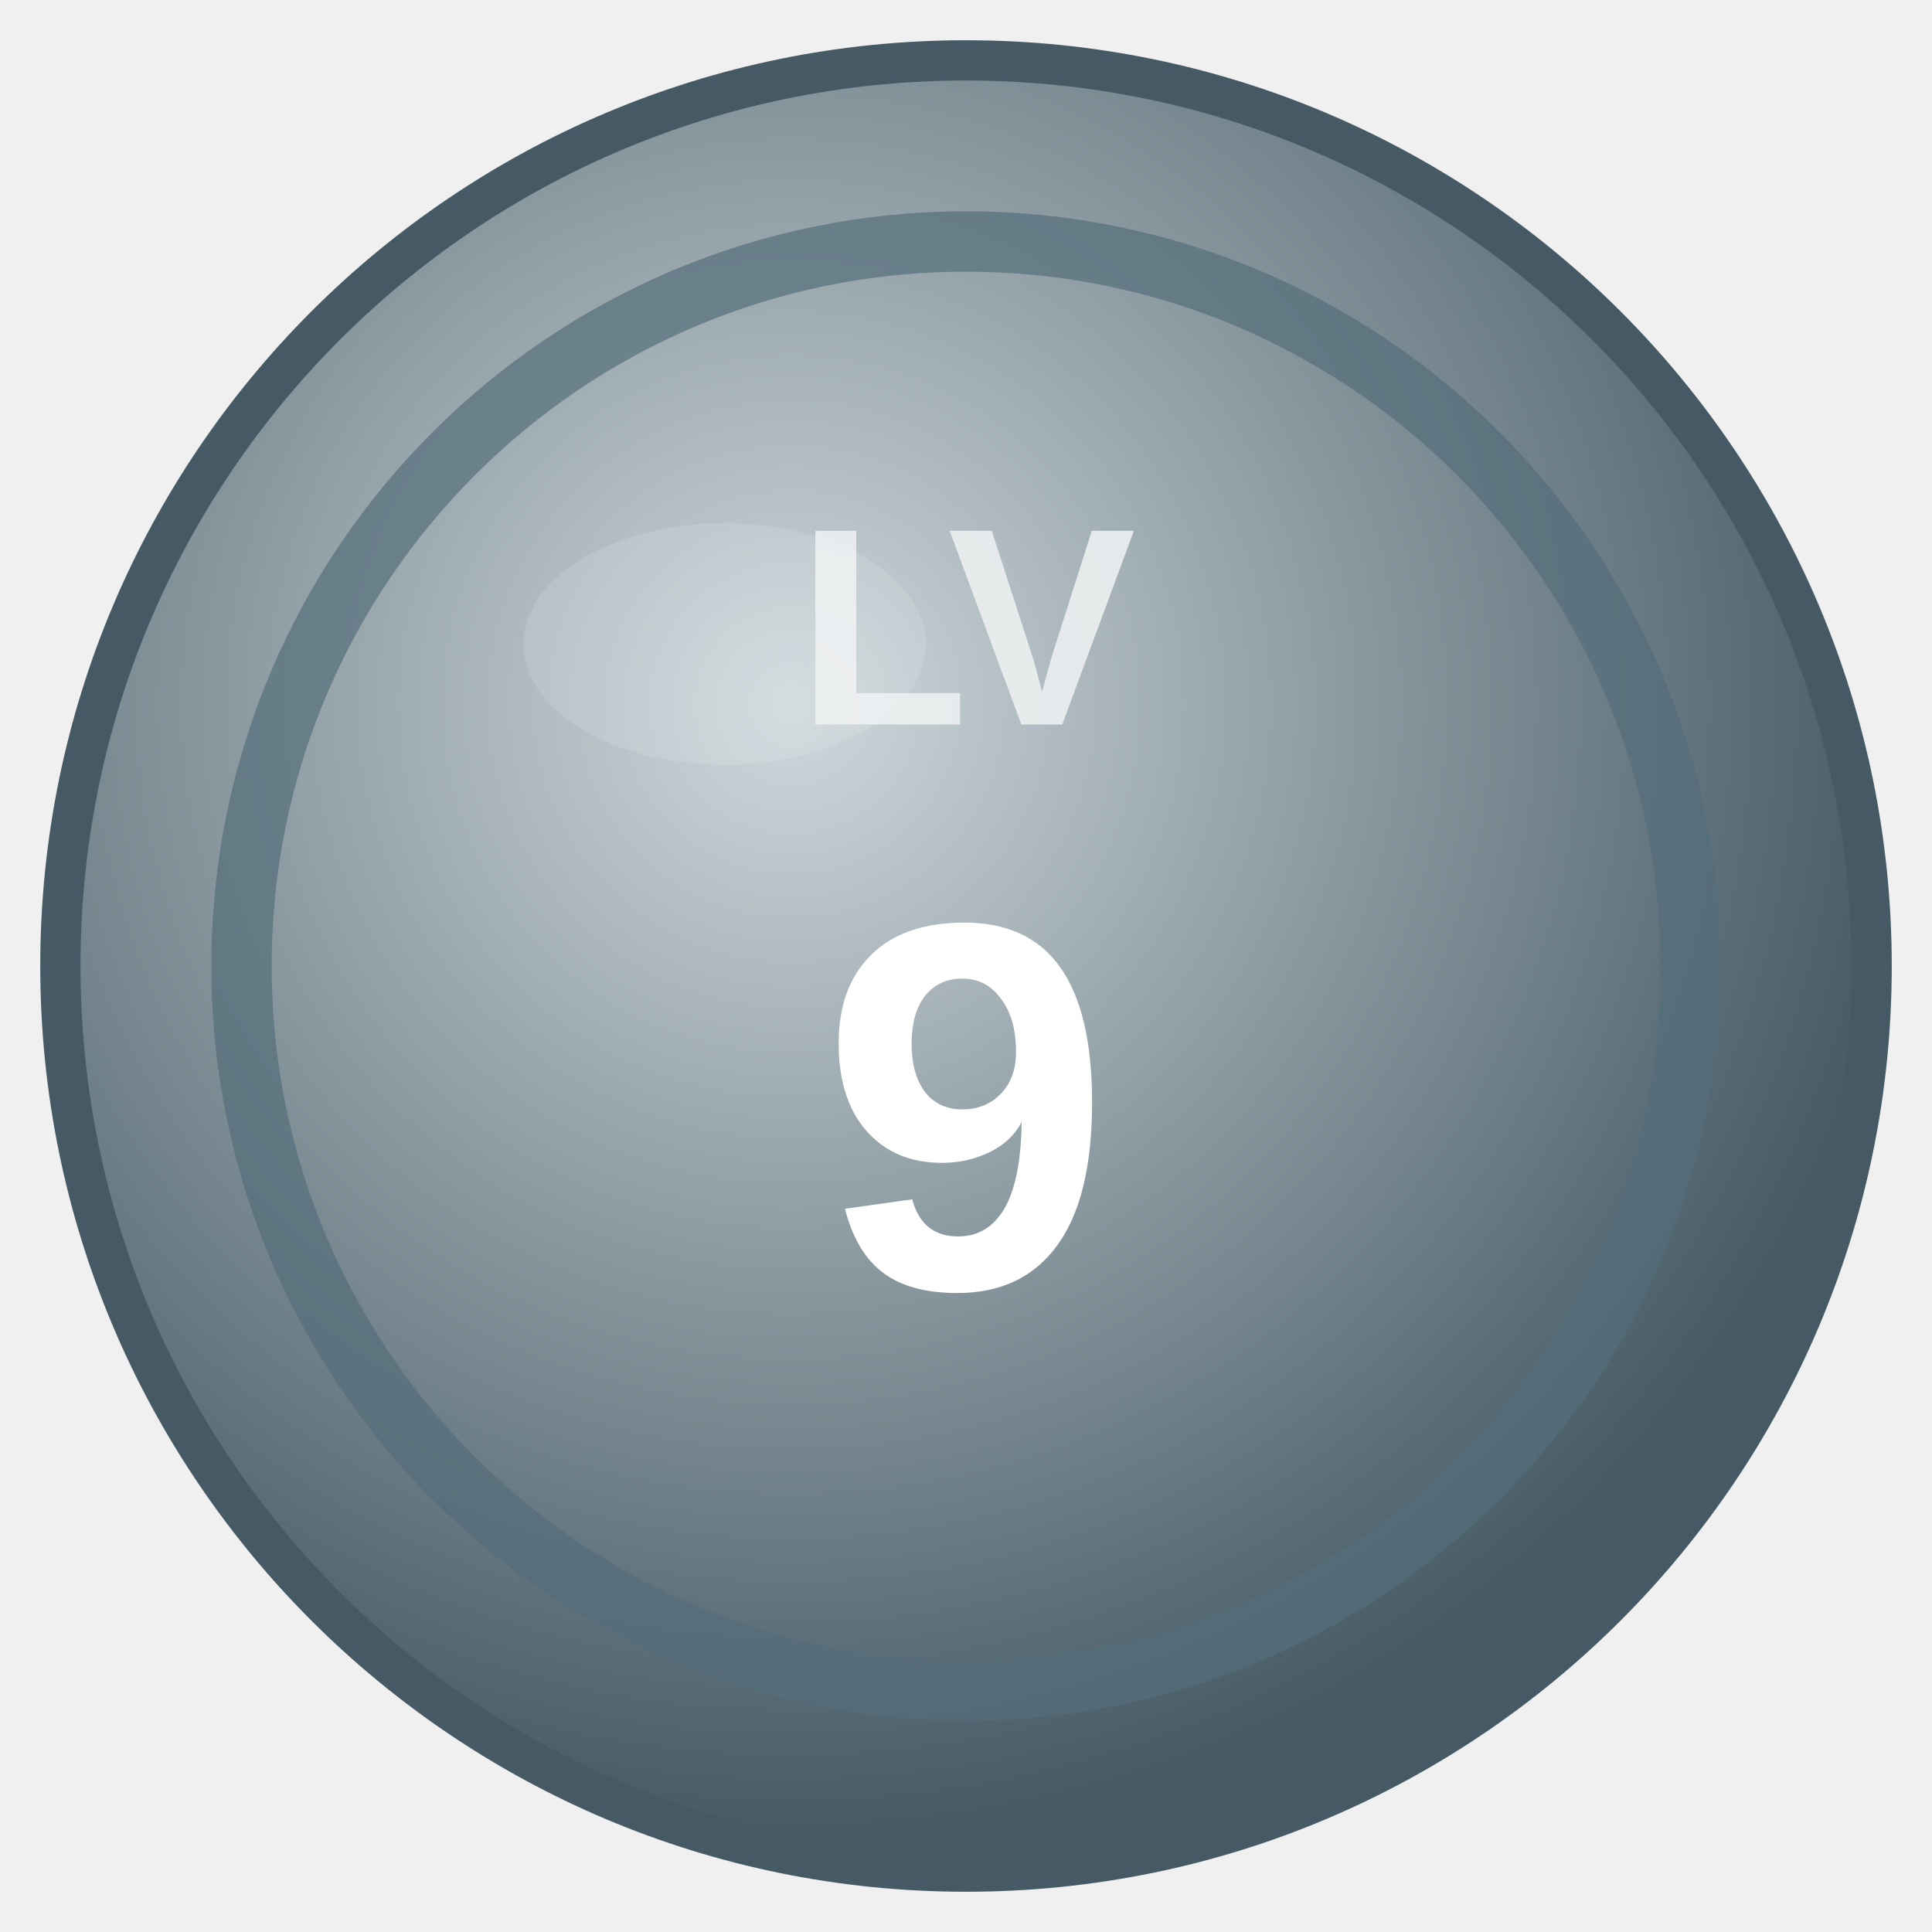
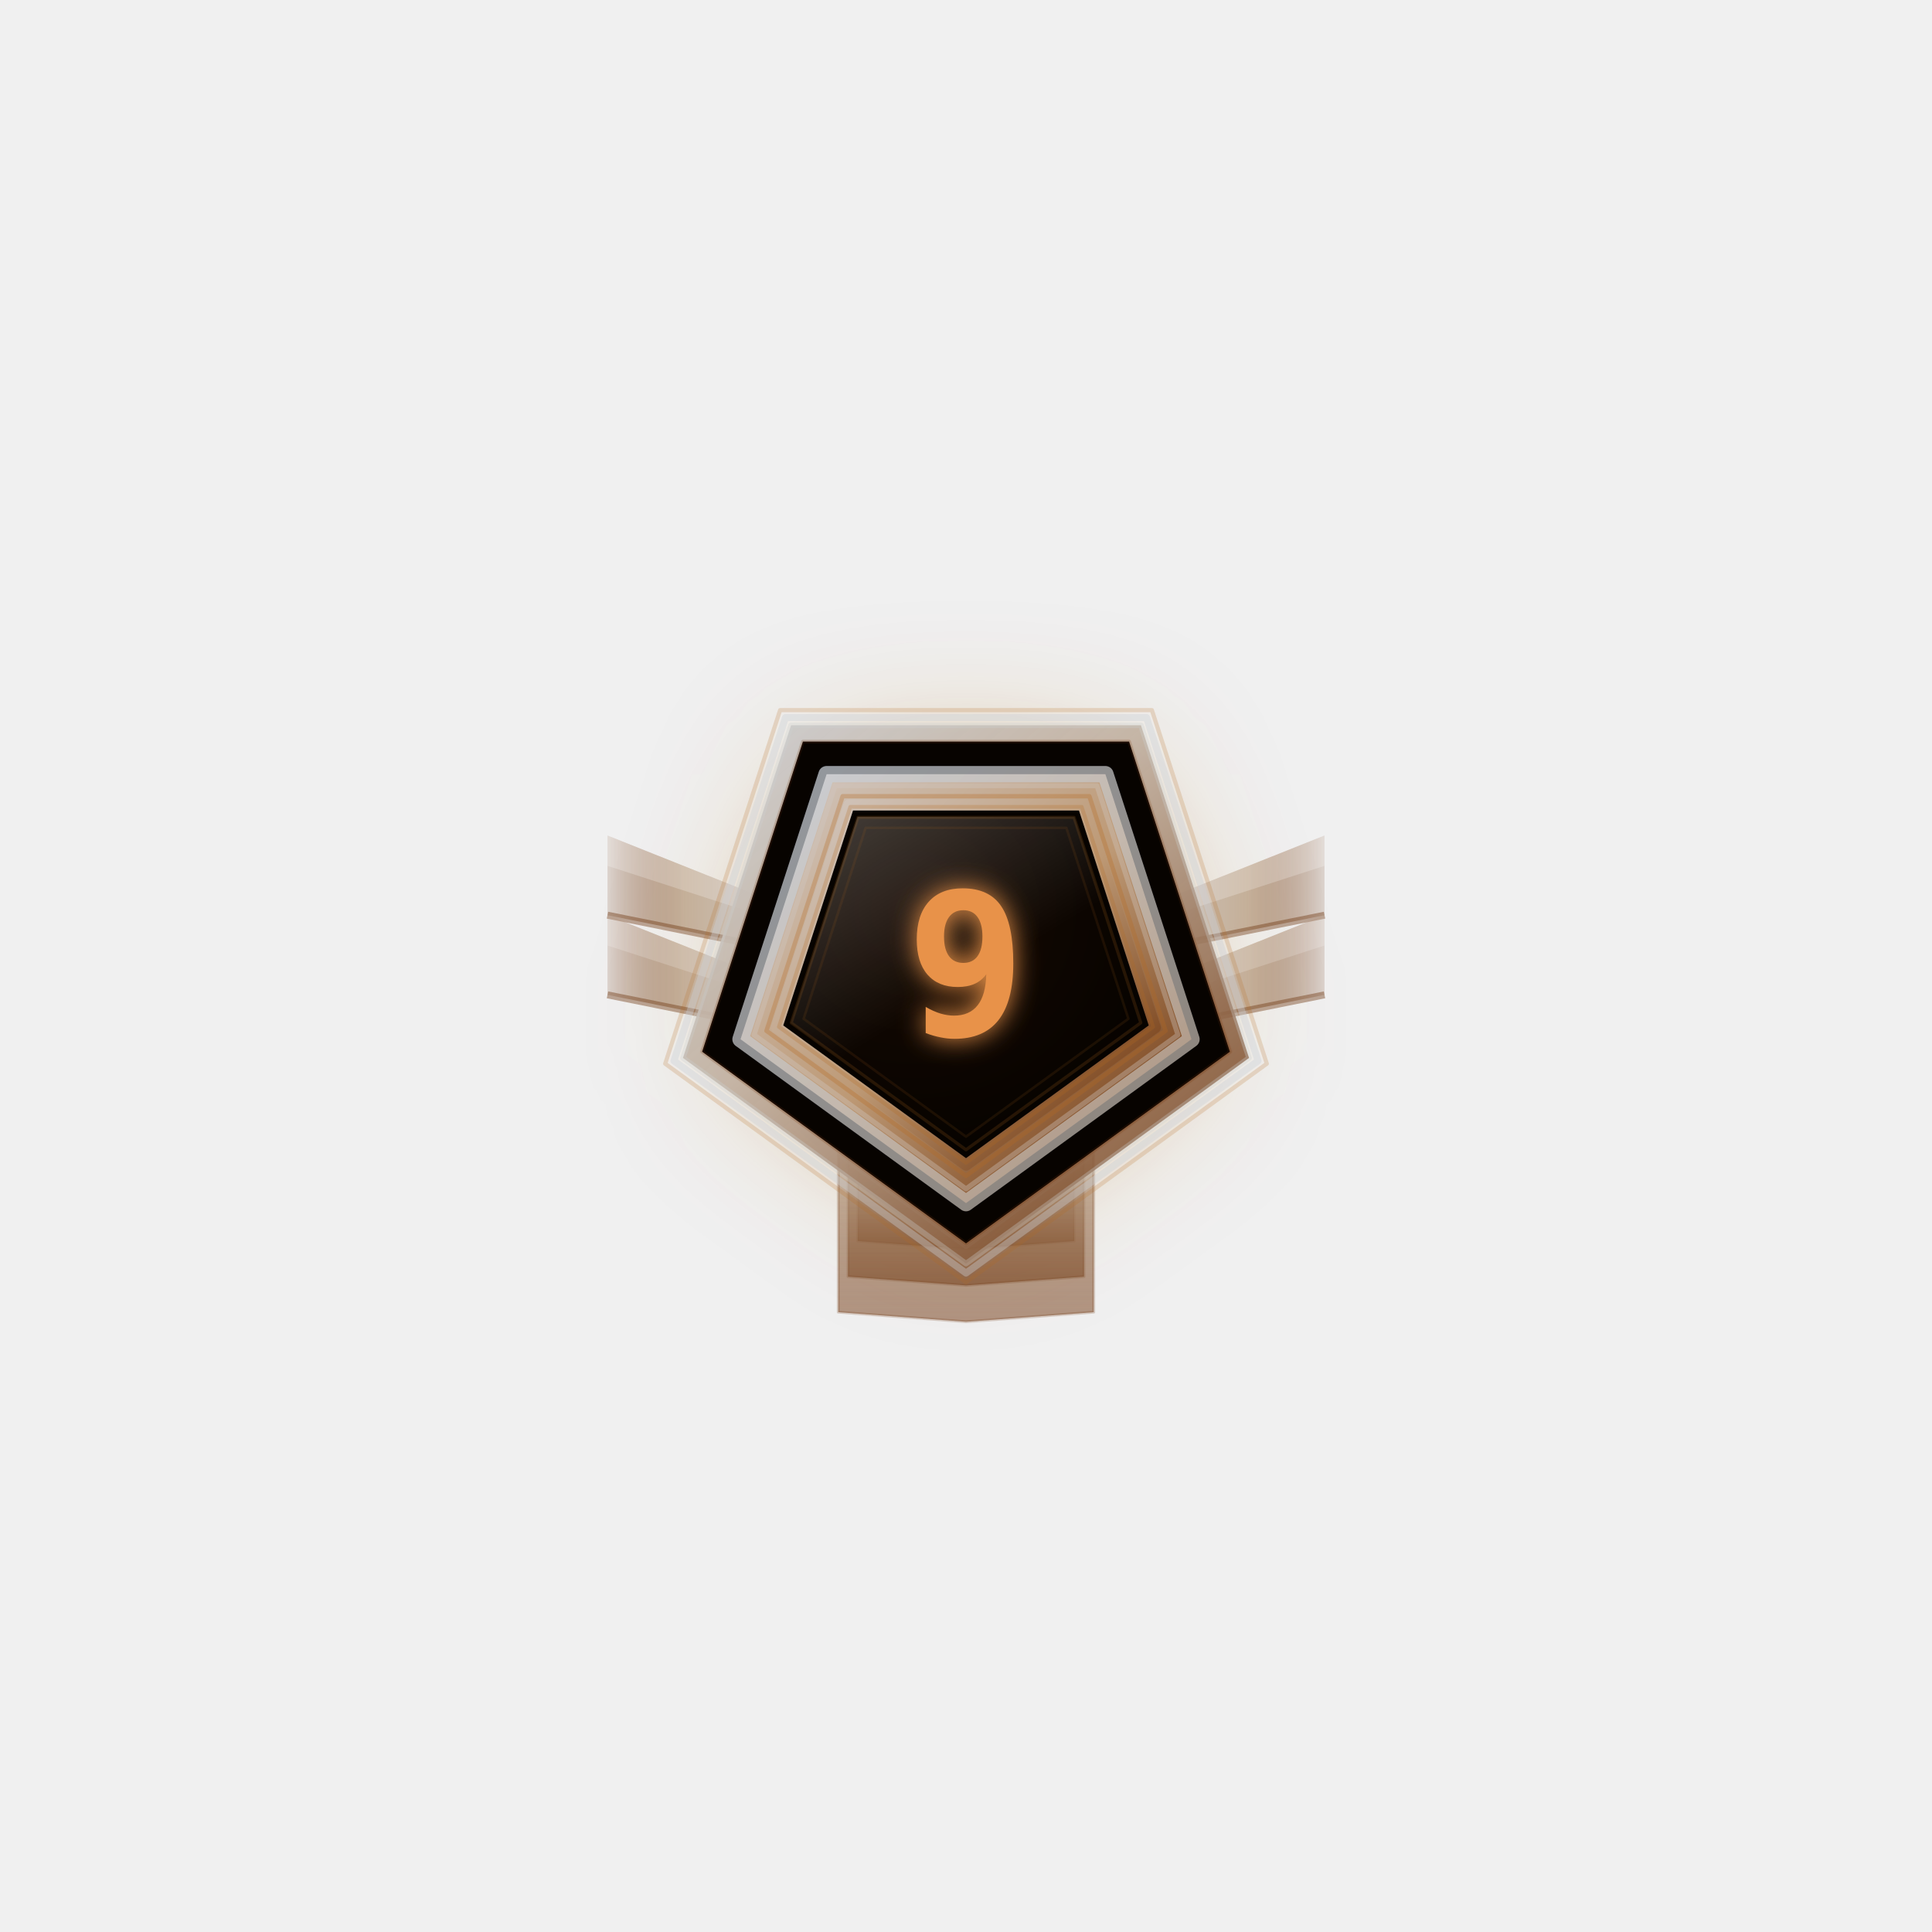
- <svg xmlns="http://www.w3.org/2000/svg" viewBox="0 0 48 48" role="img" aria-label="Level 9 Badge">
+ <svg xmlns="http://www.w3.org/2000/svg" width="84" height="84" viewBox="-96.60 -96.60 277.20 277.20" overflow="visible" role="img" aria-label="Level 9 Badge">
  <defs>
-     <radialGradient id="lg_9" cx="40%" cy="35%" r="65%">
-       <stop offset="0%" stop-color="#CFD8DC" />
-       <stop offset="100%" stop-color="#455A64" />
+     <radialGradient id="bglv9" cx="35%" cy="28%" r="72%">
+       <stop offset="0%" stop-color="#160a02" />
+       <stop offset="100%" stop-color="#070300" />
    </radialGradient>
+     <linearGradient id="rimlv9" x1="5%" y1="5%" x2="95%" y2="95%">
+       <stop offset="0%" stop-color="#d1c5bc" />
+       <stop offset="50%" stop-color="#bd9975" />
+       <stop offset="100%" stop-color="#6b3008" />
+     </linearGradient>
+     <linearGradient id="transRinglv9" x1="0%" y1="0%" x2="100%" y2="100%">
+       <stop offset="0%" stop-color="#cad3de" />
+       <stop offset="100%" stop-color="#c2b5a8" />
+     </linearGradient>
+     <linearGradient id="shlv9" x1="18%" y1="0%" x2="82%" y2="100%">
+       <stop offset="0%" stop-color="white" stop-opacity="0.2" />
+       <stop offset="50%" stop-color="white" stop-opacity="0" />
+     </linearGradient>
+     <filter id="gllv9" x="-40%" y="-40%" width="180%" height="180%">
+       <feGaussianBlur stdDeviation="1.8" result="b" />
+       <feMerge>
+         <feMergeNode in="b" />
+         <feMergeNode in="SourceGraphic" />
+       </feMerge>
+     </filter>
+     <filter id="halolv9" x="-150%" y="-150%" width="500%" height="500%">
+       <feGaussianBlur stdDeviation="11" result="b" />
+       <feMerge>
+         <feMergeNode in="b" />
+         <feMergeNode in="SourceGraphic" />
+       </feMerge>
+     </filter>
+     <linearGradient id="pglv9_0" x1="5%" y1="0%" x2="95%" y2="100%">
+       <stop offset="0%" stop-color="#dab08d" stop-opacity="0.95" />
+       <stop offset="38%" stop-color="#bb8d60" stop-opacity="0.9" />
+       <stop offset="100%" stop-color="#6b3008" stop-opacity="0.85" />
+     </linearGradient>
+     <linearGradient id="pglv9_1" x1="5%" y1="0%" x2="95%" y2="100%">
+       <stop offset="0%" stop-color="#dab08d" stop-opacity="0.95" />
+       <stop offset="38%" stop-color="#bb8d60" stop-opacity="0.9" />
+       <stop offset="100%" stop-color="#6b3008" stop-opacity="0.85" />
+     </linearGradient>
+     <linearGradient id="pglv9_2" x1="5%" y1="0%" x2="95%" y2="100%">
+       <stop offset="0%" stop-color="#cdced0" stop-opacity="0.95" />
+       <stop offset="38%" stop-color="#c1b0a0" stop-opacity="0.9" />
+       <stop offset="100%" stop-color="#6b3008" stop-opacity="0.85" />
+     </linearGradient>
+     <linearGradient id="aplv9_0" x1="0%" y1="0%" x2="0%" y2="100%">
+       <stop offset="0%" stop-color="#d0c8c3" />
+       <stop offset="100%" stop-color="#6b3008" stop-opacity="0.65" />
+     </linearGradient>
+     <linearGradient id="aplv9_1" x1="0%" y1="0%" x2="0%" y2="100%">
+       <stop offset="0%" stop-color="#bfa78e" />
+       <stop offset="100%" stop-color="#6b3008" stop-opacity="0.65" />
+     </linearGradient>
+     <linearGradient id="aplv9_2" x1="0%" y1="0%" x2="0%" y2="100%">
+       <stop offset="0%" stop-color="#bfa78e" />
+       <stop offset="100%" stop-color="#6b3008" stop-opacity="0.65" />
+     </linearGradient>
+     <linearGradient id="csLlv9_0" x1="100%" y1="50%" x2="0%" y2="50%">
+       <stop offset="0%" stop-color="#d0c8c3" stop-opacity="1.0" />
+       <stop offset="55%" stop-color="#bfa78e" stop-opacity="0.88" />
+       <stop offset="100%" stop-color="#6b3008" stop-opacity="0.15" />
+     </linearGradient>
+     <linearGradient id="csRlv9_0" x1="0%" y1="50%" x2="100%" y2="50%">
+       <stop offset="0%" stop-color="#d0c8c3" stop-opacity="1.0" />
+       <stop offset="55%" stop-color="#bfa78e" stop-opacity="0.88" />
+       <stop offset="100%" stop-color="#6b3008" stop-opacity="0.15" />
+     </linearGradient>
+     <linearGradient id="csLlv9_1" x1="100%" y1="50%" x2="0%" y2="50%">
+       <stop offset="0%" stop-color="#d0c8c3" stop-opacity="1.0" />
+       <stop offset="55%" stop-color="#bfa78e" stop-opacity="0.88" />
+       <stop offset="100%" stop-color="#6b3008" stop-opacity="0.15" />
+     </linearGradient>
+     <linearGradient id="csRlv9_1" x1="0%" y1="50%" x2="100%" y2="50%">
+       <stop offset="0%" stop-color="#d0c8c3" stop-opacity="1.0" />
+       <stop offset="55%" stop-color="#bfa78e" stop-opacity="0.88" />
+       <stop offset="100%" stop-color="#6b3008" stop-opacity="0.15" />
+     </linearGradient>
  </defs>
-   <circle cx="24" cy="24" r="23" fill="#455A64" />
-   <circle cx="24" cy="24" r="22" fill="url(#lg_9)" />
-   <circle cx="24" cy="24" r="18" fill="none" stroke="#546E7A" stroke-width="1.5" opacity="0.7" />
-   <text x="24" y="18" text-anchor="middle" font-family="Arial,sans-serif" font-size="7" font-weight="700" fill="#ECEFF1" opacity="0.9">LV</text>
-   <text x="24" y="32" text-anchor="middle" font-family="Arial Black,Arial,sans-serif" font-size="13" font-weight="900" fill="#FFFFFF">9</text>
-   <ellipse cx="18" cy="16" rx="5" ry="3" fill="white" opacity="0.12" />
+   <path d="M42.00,76.02L9.65,52.51L22.00,14.48L62.00,14.48L74.35,52.51Z" fill="#b56a20" fill-opacity="0.46" filter="url(#halolv9)" />
+   <path d="M26.47,64.74 L42.00,76.02 L57.53,64.74 L57.53,81.46 L42.00,82.63 L26.47,81.46 Z" fill="url(#aplv9_0)" opacity="0.90" />
+   <path d="M26.47,64.74 L42.00,76.02 L57.53,64.74" fill="none" stroke="#d0c8c3" stroke-width="0.9" stroke-opacity="0.52" stroke-linejoin="round" />
+   <path d="M26.47,64.74 L42.00,76.02 L57.53,64.74 L57.53,81.46 L42.00,82.63 L26.47,81.46 Z" fill="none" stroke="#6b3008" stroke-width="0.4" stroke-opacity="0.2" stroke-linejoin="round" />
+   <path d="M25.07,66.78 L42.00,79.08 L58.93,66.78 L58.93,86.57 L42.00,87.83 L25.07,86.57 Z" fill="url(#aplv9_1)" opacity="0.82" />
+   <path d="M25.07,66.78 L42.00,79.08 L58.93,66.78" fill="none" stroke="#d0c8c3" stroke-width="0.9" stroke-opacity="0.42" stroke-linejoin="round" />
+   <path d="M25.07,66.78 L42.00,79.08 L58.93,66.78 L58.93,86.57 L42.00,87.83 L25.07,86.57 Z" fill="none" stroke="#6b3008" stroke-width="0.4" stroke-opacity="0.2" stroke-linejoin="round" />
+   <path d="M23.67,68.83 L42.00,82.14 L60.33,68.83 L60.33,91.67 L42.00,93.04 L23.67,91.67 Z" fill="url(#aplv9_2)" opacity="0.74" />
+   <path d="M23.67,68.83 L42.00,82.14 L60.33,68.83" fill="none" stroke="#d0c8c3" stroke-width="0.9" stroke-opacity="0.32" stroke-linejoin="round" />
+   <path d="M23.67,68.83 L42.00,82.14 L60.33,68.83 L60.33,91.67 L42.00,93.04 L23.67,91.67 Z" fill="none" stroke="#6b3008" stroke-width="0.4" stroke-opacity="0.2" stroke-linejoin="round" />
+   <polygon points="14.85,32.97 14.85,39.60 -9.44,34.71 -9.44,23.28" fill="url(#csLlv9_0)" />
+   <polygon points="69.15,32.97 69.15,39.60 93.44,34.71 93.44,23.28" fill="url(#csRlv9_0)" />
+   <polygon points="14.85,32.97 14.85,35.49 -9.44,27.63 -9.44,23.28" fill="white" opacity="0.22" />
+   <polygon points="69.15,32.97 69.15,35.49 93.44,27.63 93.44,23.28" fill="white" opacity="0.22" />
+   <line x1="14.85" y1="39.60" x2="-9.44" y2="34.71" stroke="#6b3008" stroke-width="1.0" stroke-opacity="0.4" />
+   <line x1="69.15" y1="39.60" x2="93.44" y2="34.71" stroke="#6b3008" stroke-width="1.0" stroke-opacity="0.4" />
+   <polygon points="14.85,44.40 14.85,51.03 -9.44,46.14 -9.44,34.71" fill="url(#csLlv9_1)" />
+   <polygon points="69.15,44.40 69.15,51.03 93.44,46.14 93.44,34.71" fill="url(#csRlv9_1)" />
+   <polygon points="14.85,44.40 14.85,46.92 -9.44,39.06 -9.44,34.71" fill="white" opacity="0.18" />
+   <polygon points="69.15,44.40 69.15,46.92 93.44,39.06 93.44,34.71" fill="white" opacity="0.18" />
+   <line x1="14.85" y1="51.03" x2="-9.44" y2="46.14" stroke="#6b3008" stroke-width="1.0" stroke-opacity="0.4" />
+   <line x1="69.15" y1="51.03" x2="93.44" y2="46.14" stroke="#6b3008" stroke-width="1.0" stroke-opacity="0.4" />
+   <path d="M42.00,78.91L6.89,53.41L20.30,12.14L63.70,12.14L77.11,53.41Z" fill="url(#pglv9_0)" />
+   <path d="M42.00,76.02L9.65,52.51L22.00,14.48L62.00,14.48L74.35,52.51Z" fill="#070300" />
+   <path d="M42.00,78.91L6.89,53.41L20.30,12.14L63.70,12.14L77.11,53.41Z" fill="none" stroke="#dab08d" stroke-width="0.8" stroke-opacity="0.48" stroke-linejoin="round" />
+   <path d="M42.00,76.02L9.65,52.51L22.00,14.48L62.00,14.48L74.35,52.51Z" fill="none" stroke="#6b3008" stroke-width="0.5" stroke-opacity="0.28" stroke-linejoin="round" />
+   <path d="M42.00,81.80L4.14,54.30L18.60,9.80L65.40,9.80L79.86,54.30Z" fill="url(#pglv9_1)" />
+   <path d="M42.00,78.91L6.89,53.41L20.30,12.14L63.70,12.14L77.11,53.41Z" fill="#070300" />
+   <path d="M42.00,81.80L4.14,54.30L18.60,9.80L65.40,9.80L79.86,54.30Z" fill="none" stroke="#dab08d" stroke-width="0.8" stroke-opacity="0.40" stroke-linejoin="round" />
+   <path d="M42.00,78.91L6.89,53.41L20.30,12.14L63.70,12.14L77.11,53.41Z" fill="none" stroke="#6b3008" stroke-width="0.5" stroke-opacity="0.24" stroke-linejoin="round" />
+   <path d="M42.00,84.70L1.39,55.19L16.90,7.46L67.10,7.46L82.61,55.19Z" fill="url(#pglv9_2)" />
+   <path d="M42.00,81.80L4.14,54.30L18.60,9.80L65.40,9.80L79.86,54.30Z" fill="#070300" />
+   <path d="M42.00,84.70L1.39,55.19L16.90,7.46L67.10,7.46L82.61,55.19Z" fill="none" stroke="#cdced0" stroke-width="0.8" stroke-opacity="0.32" stroke-linejoin="round" />
+   <path d="M42.00,81.80L4.14,54.30L18.60,9.80L65.40,9.80L79.86,54.30Z" fill="none" stroke="#6b3008" stroke-width="0.5" stroke-opacity="0.20" stroke-linejoin="round" />
+   <path d="M42.00,86.06L0.10,55.61L16.10,6.36L67.90,6.36L83.90,55.61Z" fill="none" stroke="#cbd1d8" stroke-width="1.0" stroke-opacity="0.38" stroke-linejoin="round" />
+   <path d="M42.00,87.38L-1.16,56.02L15.33,5.29L68.67,5.29L85.16,56.02Z" fill="none" stroke="#b56a20" stroke-width="0.6" stroke-opacity="0.2" stroke-linejoin="round" />
+   <path d="M42.00,76.02L9.65,52.51L22.00,14.48L62.00,14.48L74.35,52.51Z" fill="url(#rimlv9)" />
+   <path d="M42.00,70.56L14.84,50.83L25.21,18.89L58.79,18.89L69.16,50.83Z" fill="#070300" />
+   <path d="M42.00,70.56L14.84,50.83L25.21,18.89L58.79,18.89L69.16,50.83Z" fill="none" stroke="url(#rimlv9)" stroke-width="1.60" stroke-linejoin="round" />
+   <path d="M42.00,68.46L16.84,50.18L26.45,20.59L57.55,20.59L67.16,50.18Z" fill="url(#bglv9)" />
+   <path d="M42.00,68.46L16.84,50.18L26.45,20.59L57.55,20.59L67.16,50.18Z" fill="url(#shlv9)" />
+   <path d="M42.00,76.02L9.65,52.51L22.00,14.48L62.00,14.48L74.35,52.51Z" fill="none" stroke="url(#transRinglv9)" stroke-width="2.35" stroke-opacity="0.72" stroke-linejoin="round" />
+   <path d="M42.00,73.98L11.59,51.88L23.20,16.13L60.80,16.13L72.41,51.88Z" fill="none" stroke="#d0c8c3" stroke-width="0.72" stroke-opacity="0.36" stroke-linejoin="round" />
+   <path d="M42.00,72.11L13.37,51.30L24.30,17.64L59.70,17.64L70.63,51.30Z" fill="none" stroke="#b56a20" stroke-width="0.63" stroke-opacity="0.30" stroke-linejoin="round" />
+   <path d="M42.00,70.24L15.15,50.73L25.40,19.16L58.60,19.16L68.85,50.73Z" fill="none" stroke="#b56a20" stroke-width="0.54" stroke-opacity="0.24" stroke-linejoin="round" />
+   <path d="M42.00,68.37L16.92,50.15L26.50,20.67L57.50,20.67L67.08,50.15Z" fill="none" stroke="#b56a20" stroke-width="0.45" stroke-opacity="0.18" stroke-linejoin="round" />
+   <path d="M42.00,66.49L18.70,49.57L27.60,22.18L56.40,22.18L65.30,49.57Z" fill="none" stroke="#b56a20" stroke-width="0.36" stroke-opacity="0.12" stroke-linejoin="round" />
+   <text x="42.0" y="42.0" text-anchor="middle" dominant-baseline="central" font-family="Orbitron,monospace" font-weight="900" font-size="28.6" fill="#e8924a" filter="url(#gllv9)">9</text>
</svg>
